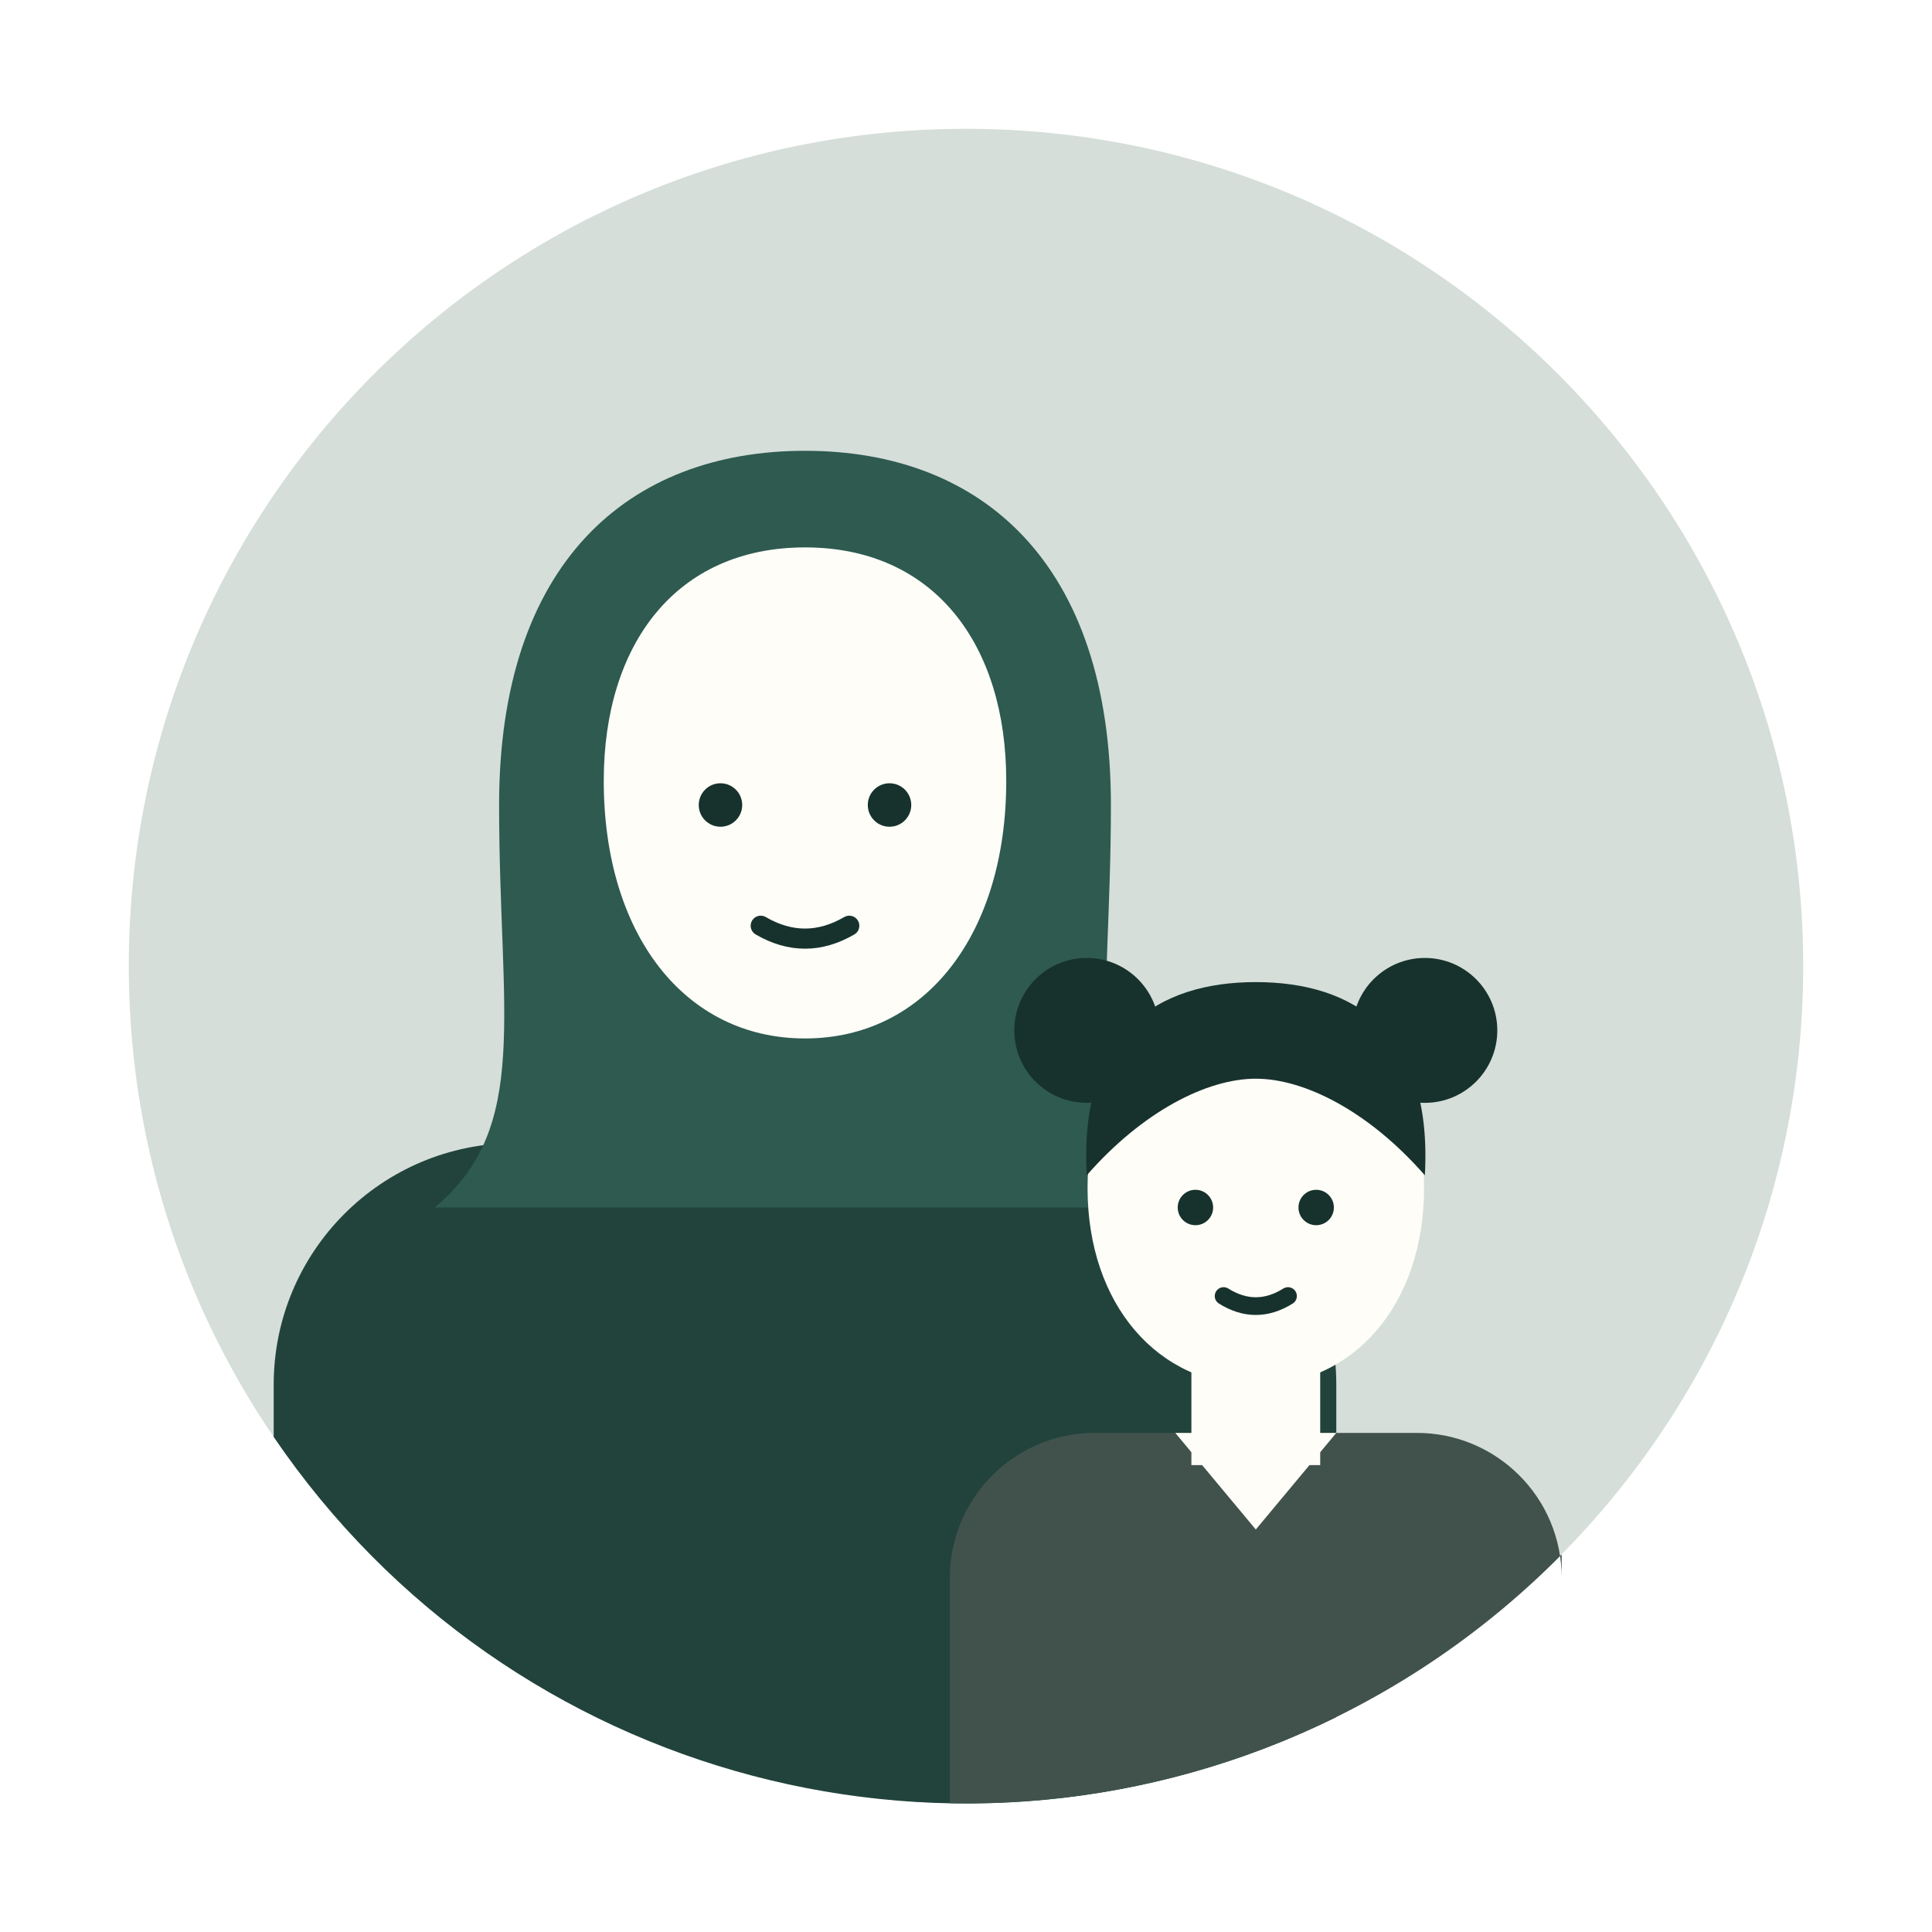
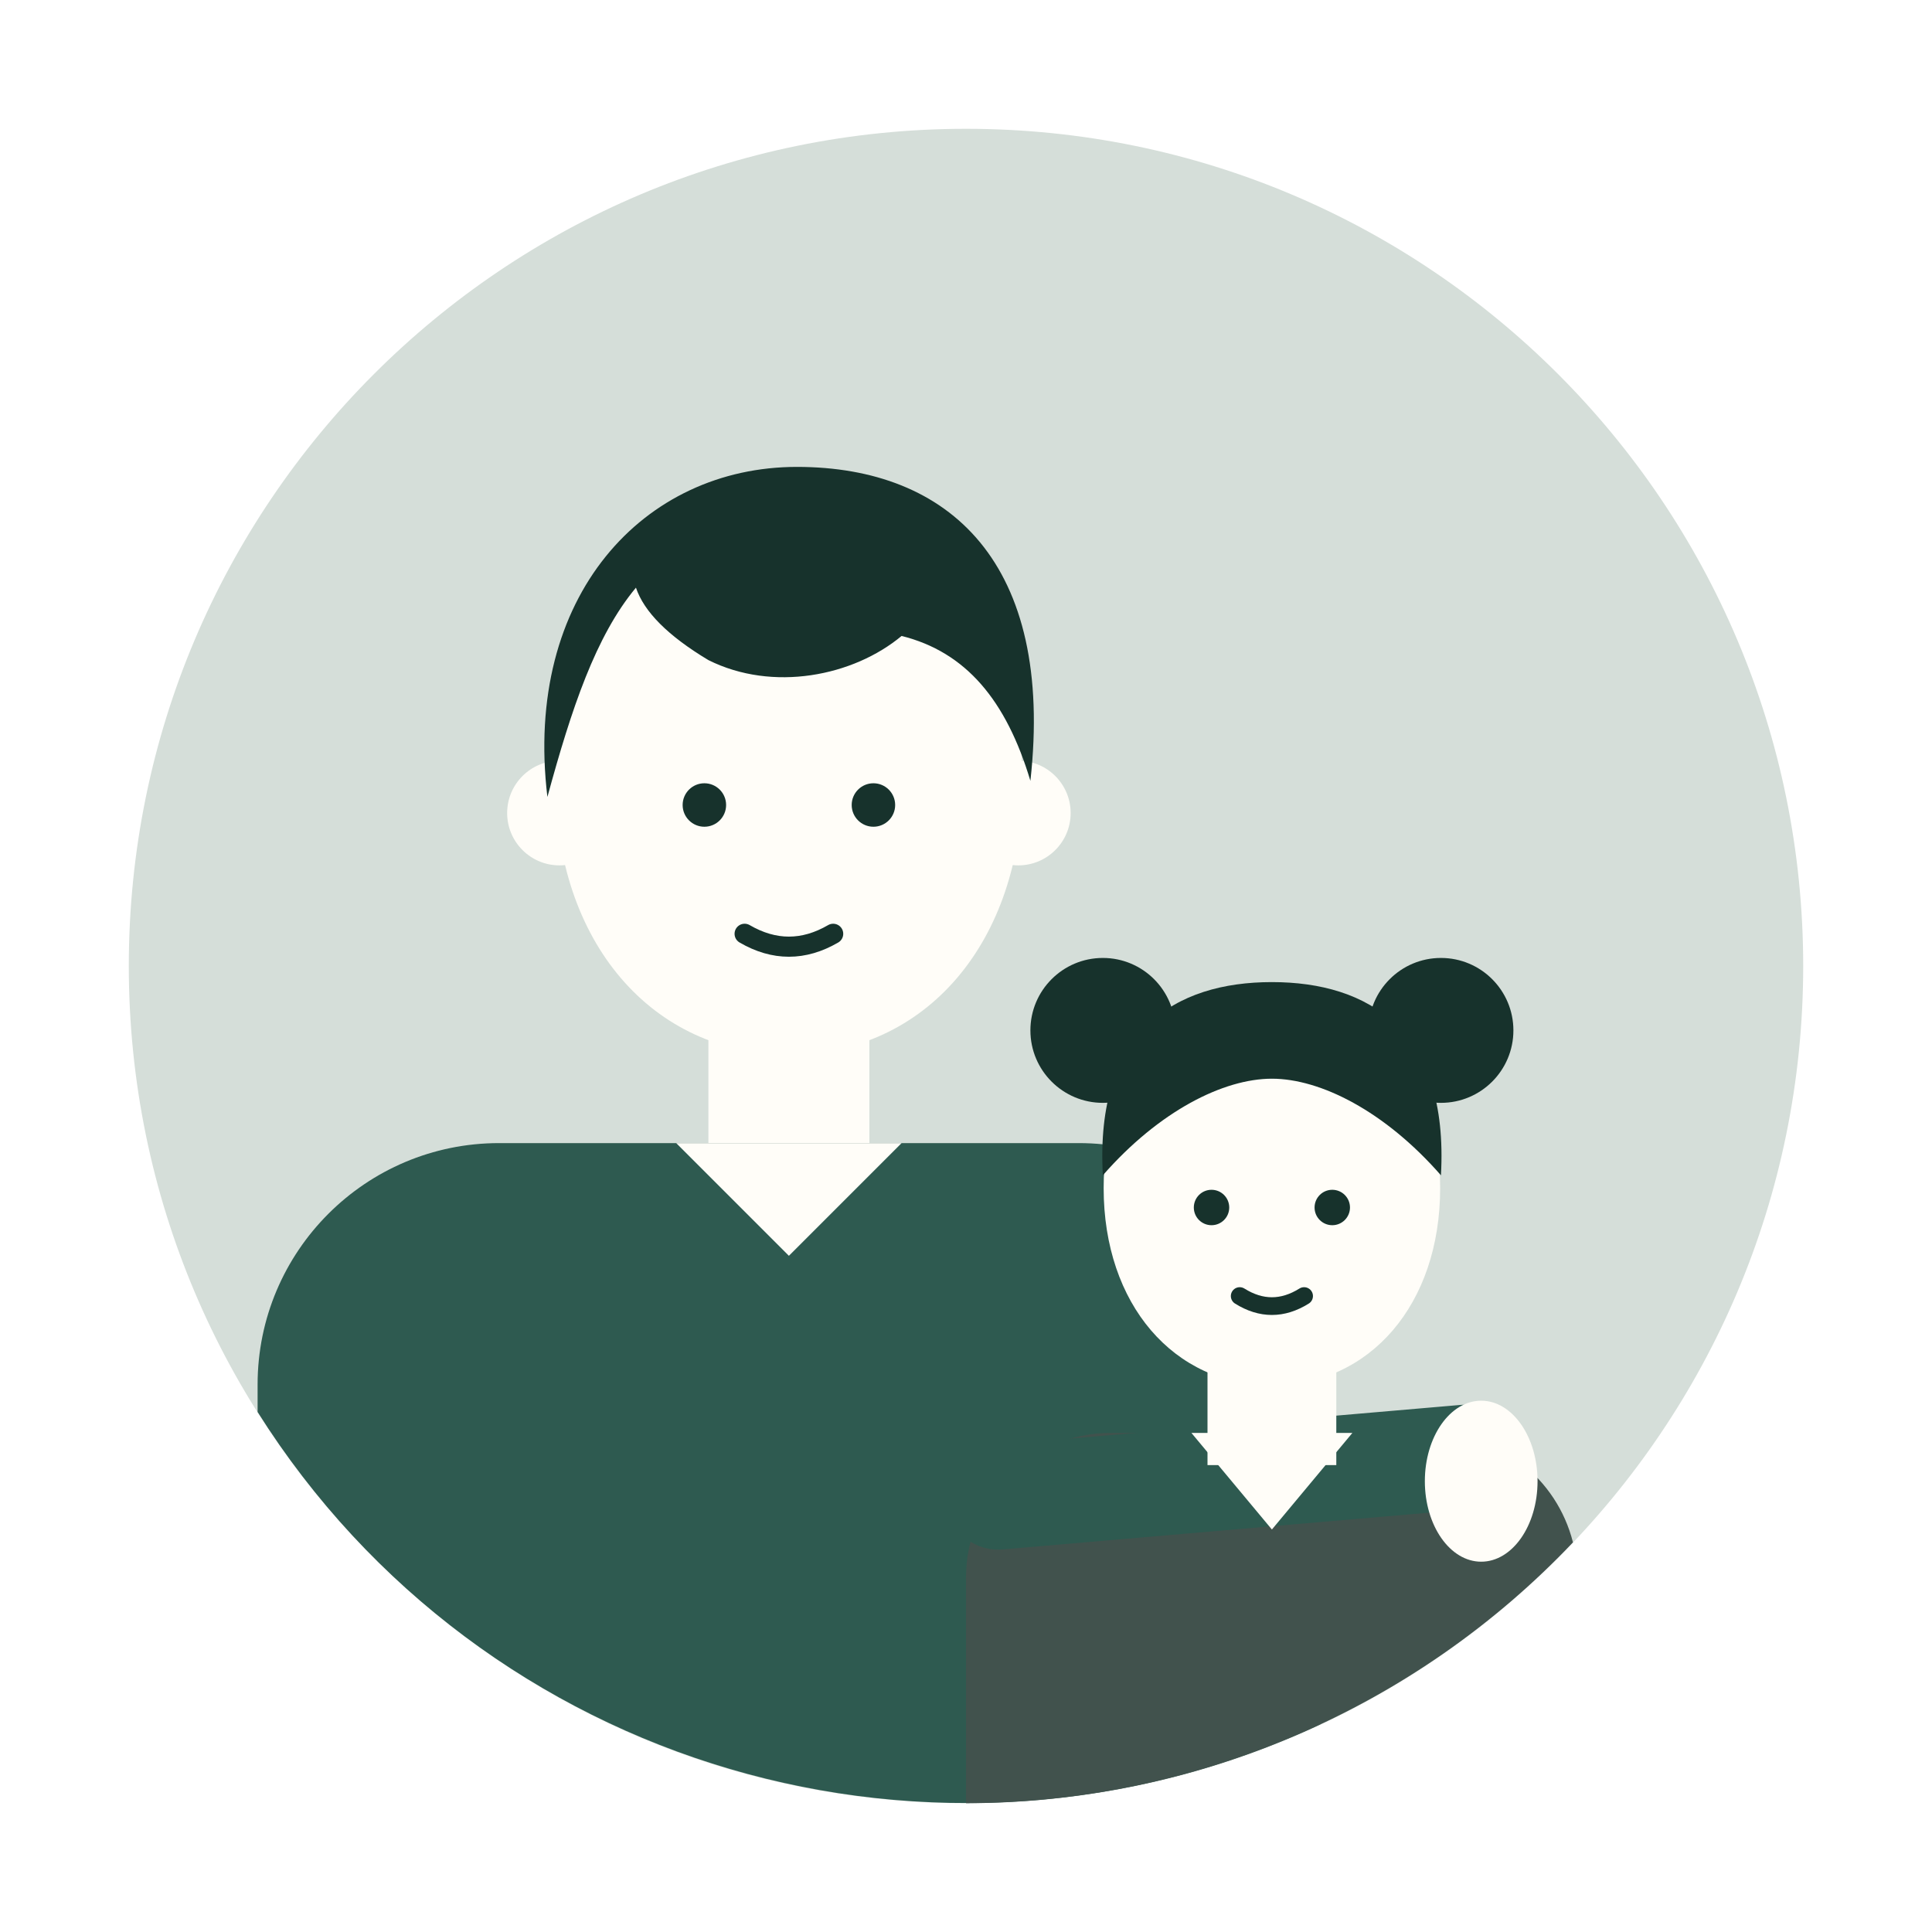
<svg xmlns="http://www.w3.org/2000/svg" viewBox="0 0 240 240" width="240" height="240">
  <circle cx="120" cy="120" r="104" fill="#D5DED9" />
-   <path d="M34 172L34 178.5A104 104 0 0 0 166 213.3L166 172A30 30 0 0 0 136 142L64 142A30 30 0 0 0 34 172Z" fill="#21433B" />
-   <path d="M62 100C62 70 78 56 100 56C122 56 138 70 138 100C138 126 134 140 146 150L54 150C66 140 62 126 62 100Z" fill="#2E5A50" />
-   <path d="M100 68C116 68 125 80 125 97C125 116 115 129 100 129C85 129 75 116 75 97C75 80 84 68 100 68Z" fill="#FFFDF8" />
-   <circle cx="89.5" cy="100" r="2.7" fill="#17322C" />
-   <circle cx="110.5" cy="100" r="2.7" fill="#17322C" />
-   <path d="M94.5 115Q100 118.2 105.5 115" fill="none" stroke="#17322C" stroke-width="2.5" stroke-linecap="round" stroke-linejoin="round" />
-   <path d="M118 196L118 224A104 104 0 0 0 194 193.1L194 196A18 18 0 0 0 176 178L136 178A18 18 0 0 0 118 196Z" fill="#41524D" />
-   <rect x="148" y="160" width="16" height="22" fill="#FFFDF8" />
-   <path d="M146 178L166 178L156 190Z" fill="#FFFDF8" />
-   <circle cx="135" cy="128" r="9" fill="#17322C" />
-   <circle cx="177" cy="128" r="9" fill="#17322C" />
-   <path d="M156 123.9C169.7 123.9 176.9 134 176.9 147.6C176.9 162 168.2 172.1 156 172.1C143.8 172.1 135.1 162 135.1 147.6C135.1 134 142.3 123.9 156 123.9Z" fill="#FFFDF8" />
-   <path d="M135 146C134 128 144 122 156 122C168 122 178 128 177 146C170 138 162 134 156 134C150 134 142 138 135 146Z" fill="#17322C" />
-   <circle cx="148.5" cy="150" r="2.2" fill="#17322C" />
-   <circle cx="163.5" cy="150" r="2.2" fill="#17322C" />
-   <path d="M152 161Q156 163.5 160 161" fill="none" stroke="#17322C" stroke-width="2.2" stroke-linecap="round" stroke-linejoin="round" />
+   <rect x="88" y="118" width="20" height="30" fill="#FFFDF8" />
+   <path d="M32 172L32 175.4A104 104 0 0 0 164 214.2L164 172A30 30 0 0 0 134 142L62 142A30 30 0 0 0 32 172Z" fill="#2E5A50" />
+   <path d="M84 142L98 156L112 142Z" fill="#FFFDF8" />
+   <circle cx="69.5" cy="101" r="6.5" fill="#FFFDF8" />
+   <circle cx="126.5" cy="101" r="6.5" fill="#FFFDF8" />
+   <path d="M98 64C117 64 127 78 127 97C127 117 115 131 98 131C81 131 69 117 69 97C69 78 79 64 98 64Z" fill="#FFFDF8" />
+   <path d="M68 99C65 74 80 58 99 58C118 58 131 70 128 97C125 87 120 81 112 79C106 84 96 86 88 82C83 79 80 76 79 73C74 79 71 88 68 99Z" fill="#17322C" />
+   <circle cx="87.5" cy="100" r="2.7" fill="#17322C" />
+   <circle cx="108.5" cy="100" r="2.7" fill="#17322C" />
+   <path d="M92.5 116Q98 119.2 103.5 116" fill="none" stroke="#17322C" stroke-width="2.5" stroke-linecap="round" stroke-linejoin="round" />
+   <path d="M120 196L120 224A104 104 0 0 0 195.4 191.6A18 18 0 0 0 178 178L138 178A18 18 0 0 0 120 196Z" fill="#41524D" />
+   <path d="M124 186L182 181" fill="none" stroke="#2E5A50" stroke-width="13" stroke-linecap="round" stroke-linejoin="round" />
+   <rect x="150" y="160" width="16" height="22" fill="#FFFDF8" />
+   <path d="M148 178L168 178L158 190Z" fill="#FFFDF8" />
+   <circle cx="137" cy="128" r="9" fill="#17322C" />
+   <circle cx="179" cy="128" r="9" fill="#17322C" />
+   <path d="M158 123.9C171.7 123.9 178.9 134 178.9 147.6C178.9 162 170.2 172.1 158 172.1C145.8 172.1 137.1 162 137.1 147.6C137.1 134 144.3 123.9 158 123.9Z" fill="#FFFDF8" />
+   <path d="M137 146C136 128 146 122 158 122C170 122 180 128 179 146C172 138 164 134 158 134C152 134 144 138 137 146Z" fill="#17322C" />
+   <circle cx="150.5" cy="150" r="2.2" fill="#17322C" />
+   <circle cx="165.5" cy="150" r="2.2" fill="#17322C" />
+   <path d="M154 161Q158 163.5 162 161" fill="none" stroke="#17322C" stroke-width="2.2" stroke-linecap="round" stroke-linejoin="round" />
+   <ellipse cx="184" cy="184" rx="7" ry="10" fill="#FFFDF8" />
</svg>
